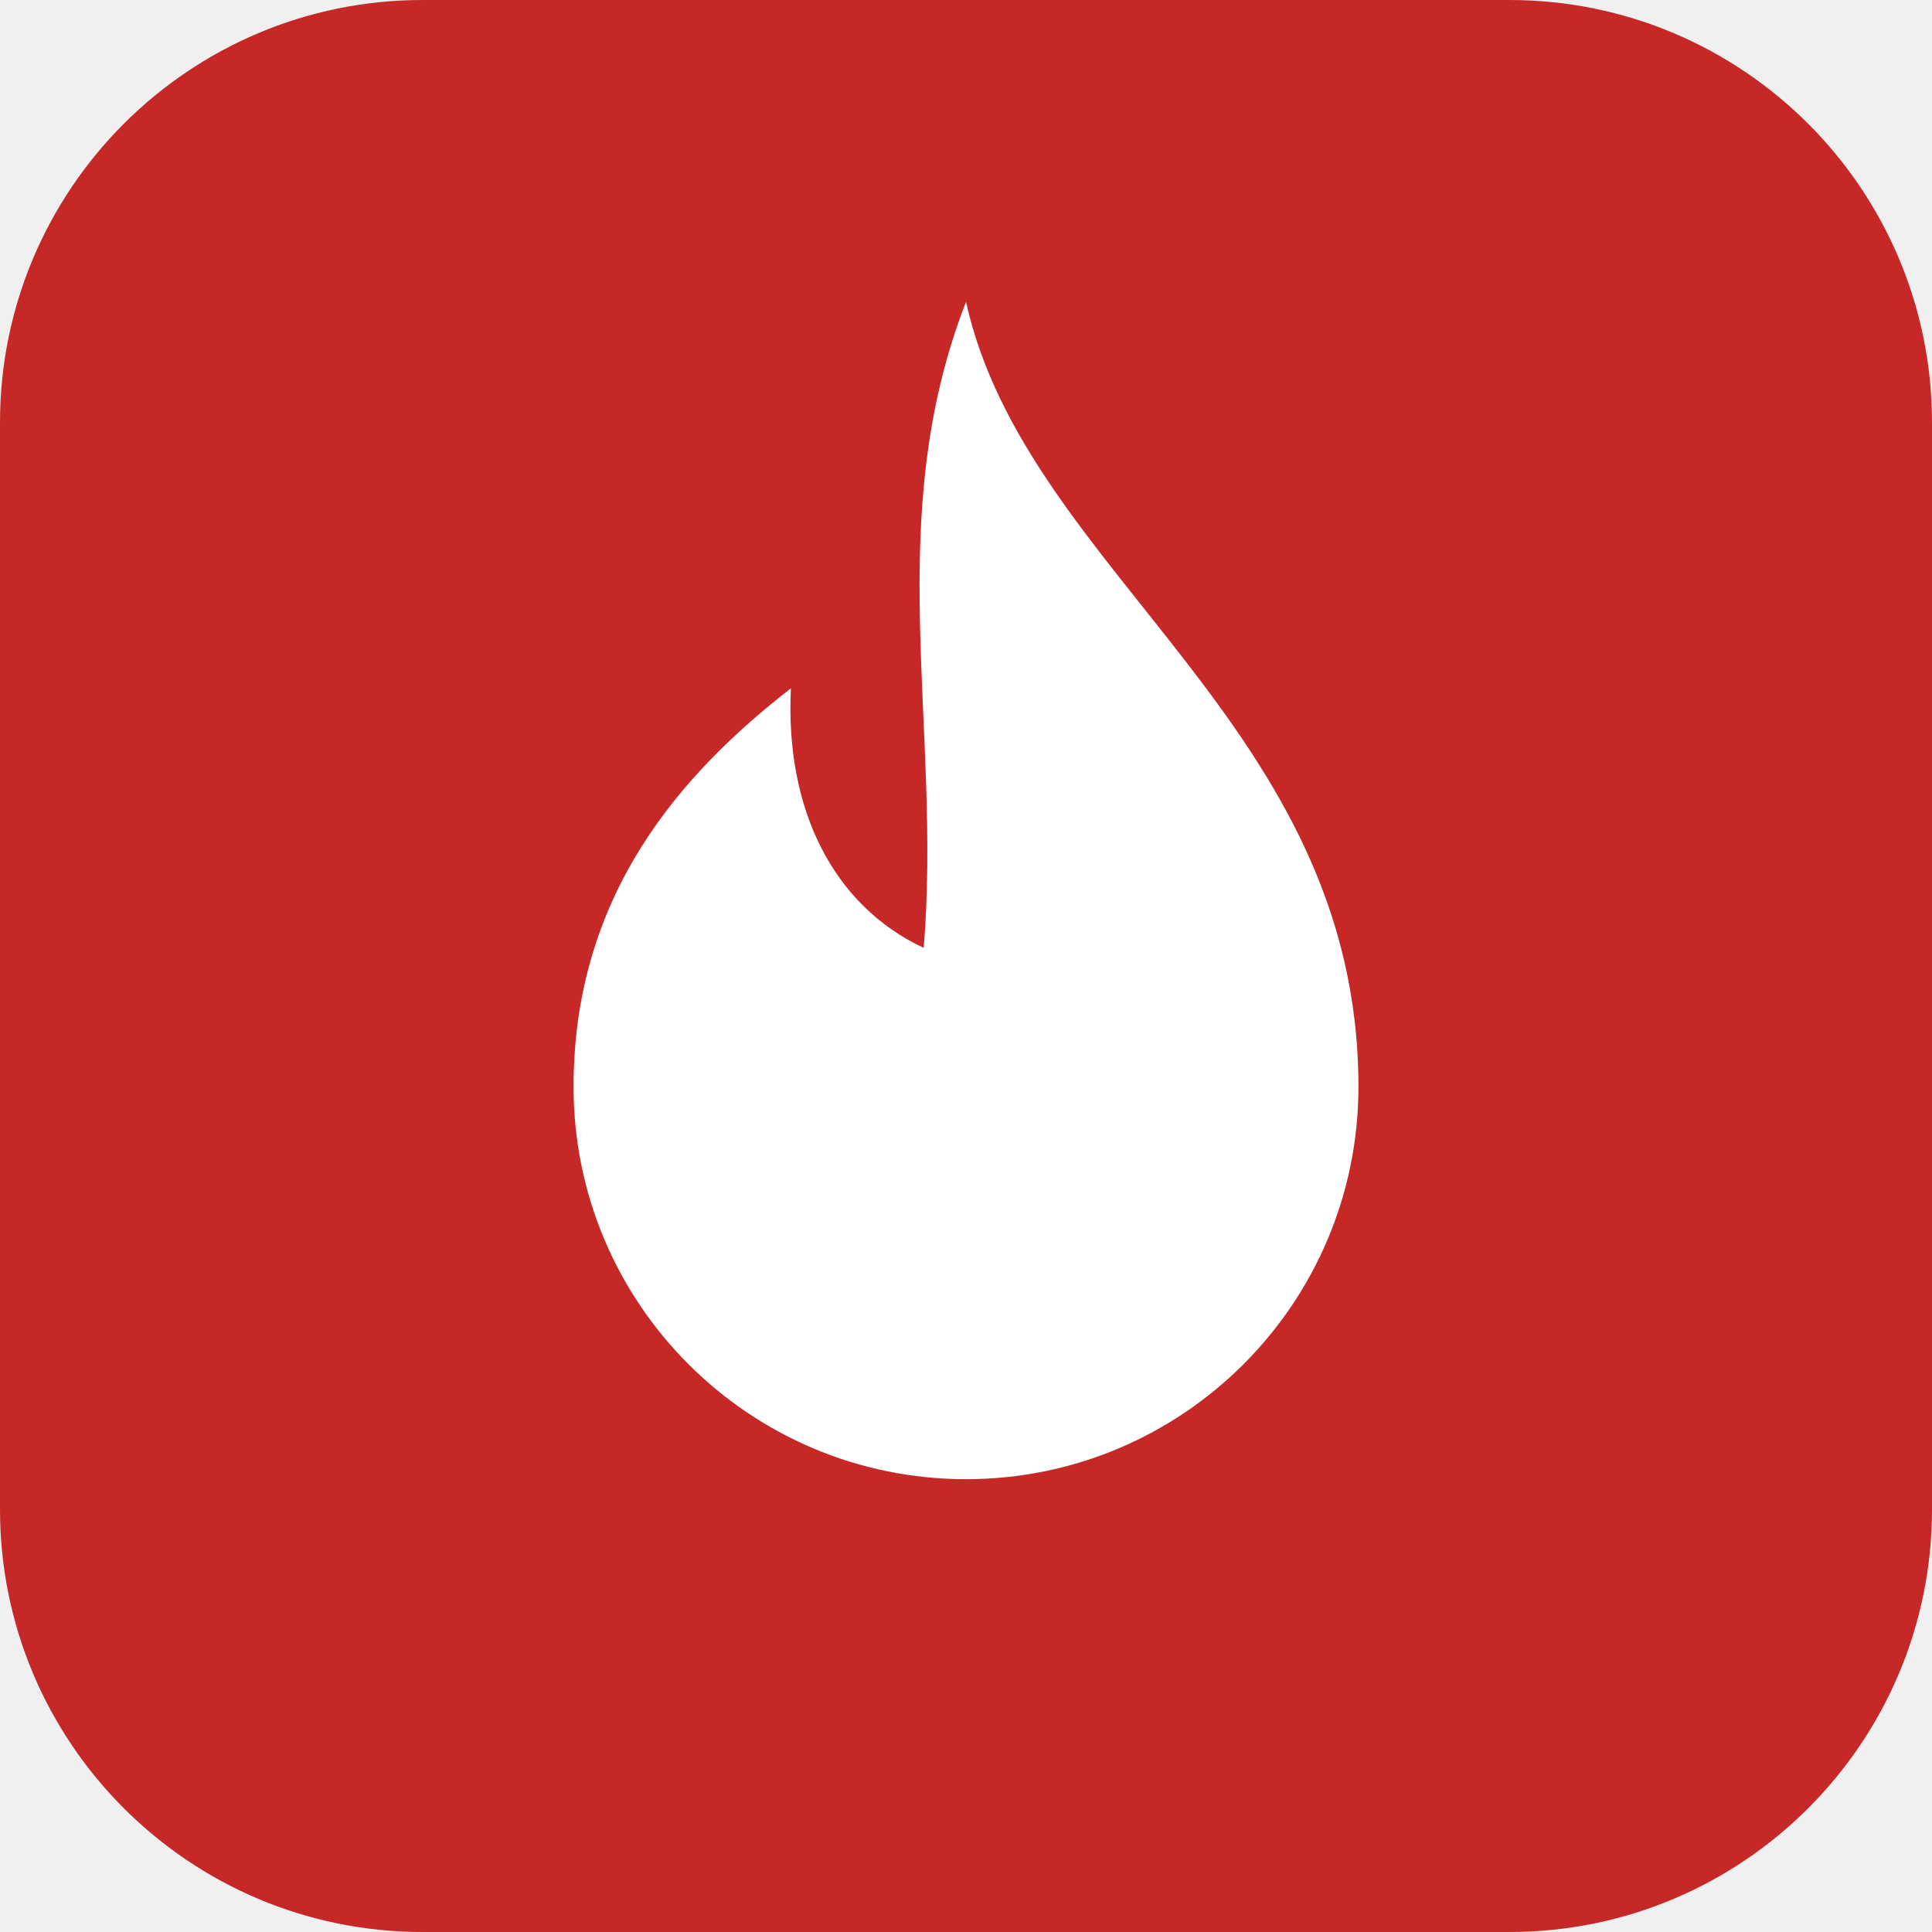
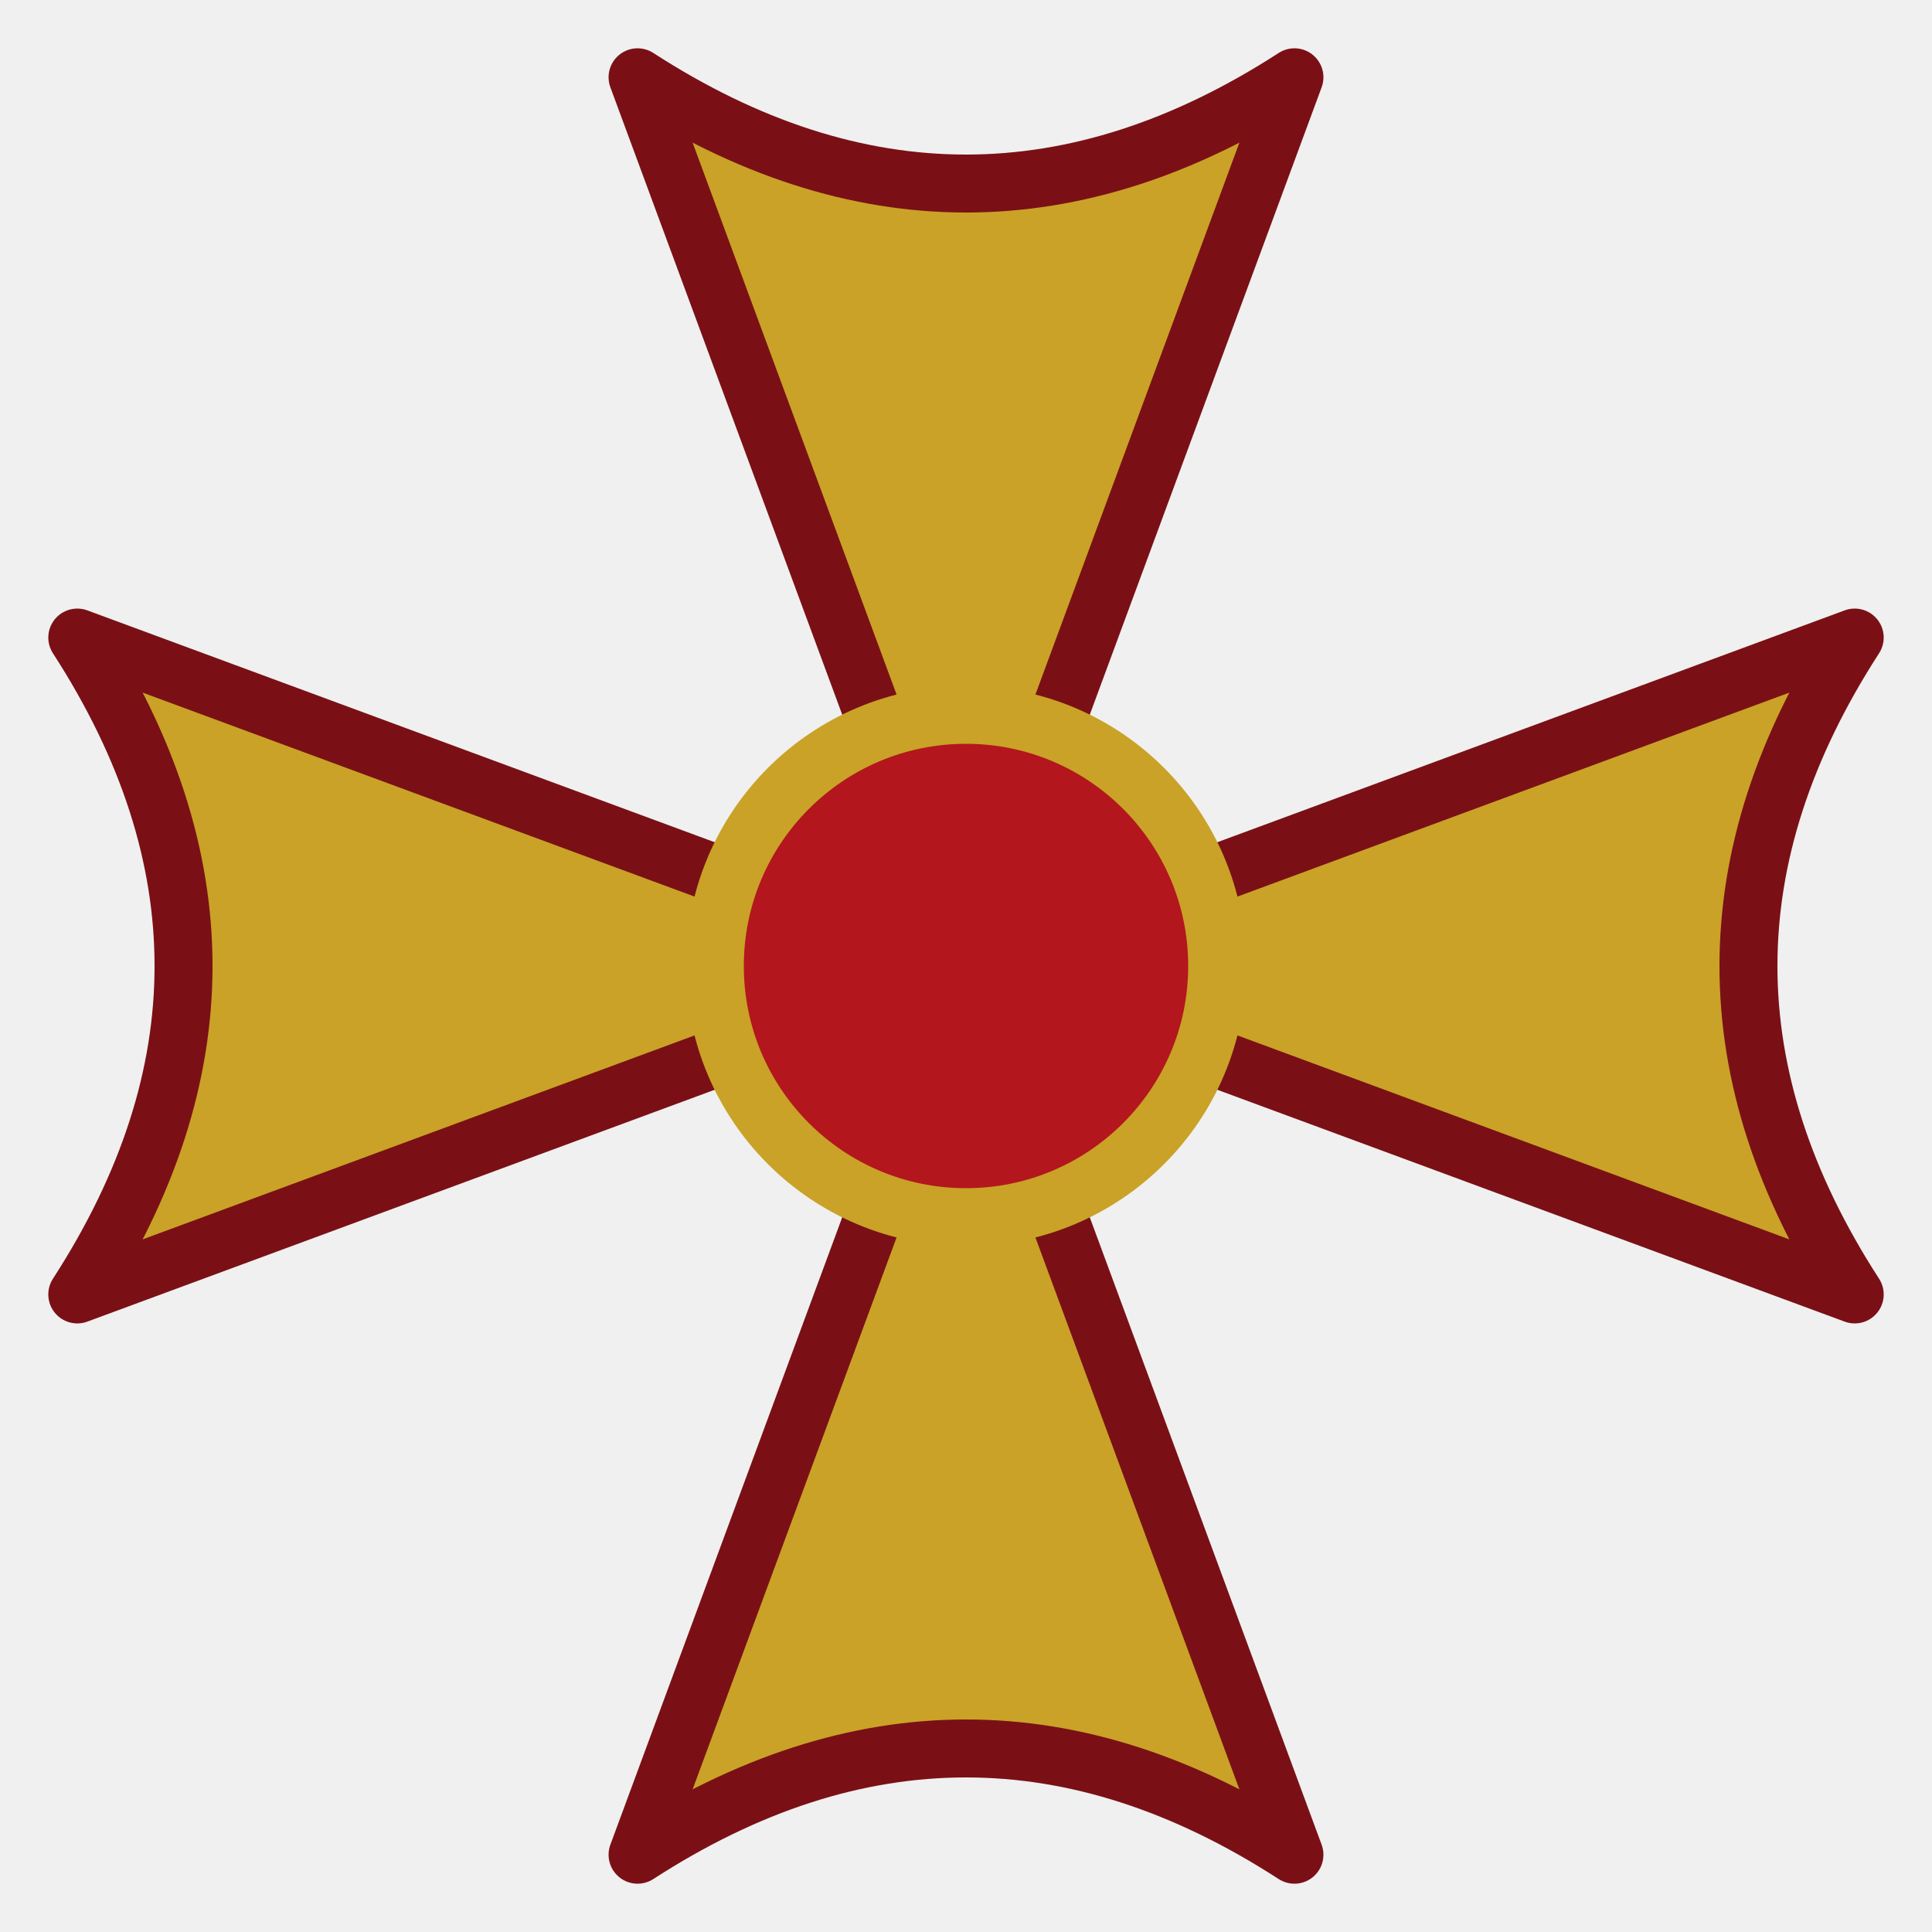
- <svg xmlns="http://www.w3.org/2000/svg" viewBox="0 0 32 32">
-   <rect width="32" height="32" rx="7" fill="#c62828" />
-   <path d="M16 5c1 4.5 6.5 7 6.5 13A6.5 6.5 0 0 1 9.5 18c0-3.2 1.8-5.2 3.6-6.6-.1 2 .7 3.6 2.2 4.3C15.6 12 14.6 8.6 16 5z" fill="#fff" />
+ <svg xmlns="http://www.w3.org/2000/svg" viewBox="0 0 100 100">
+   <g fill="#c9a227" stroke="#7a1015" stroke-width="3" stroke-linejoin="round">
+     <path d="M50 50 L33 4 Q50 15 67 4 Z" />
+     <path d="M50 50 L33 4 Q50 15 67 4 Z" transform="rotate(90 50 50)" />
+     <path d="M50 50 L33 4 Q50 15 67 4 Z" transform="rotate(180 50 50)" />
+     <path d="M50 50 L33 4 Q50 15 67 4 Z" transform="rotate(270 50 50)" />
+   </g>
+   <circle cx="50" cy="50" r="13" fill="#b3161d" stroke="#c9a227" stroke-width="3" />
</svg>
